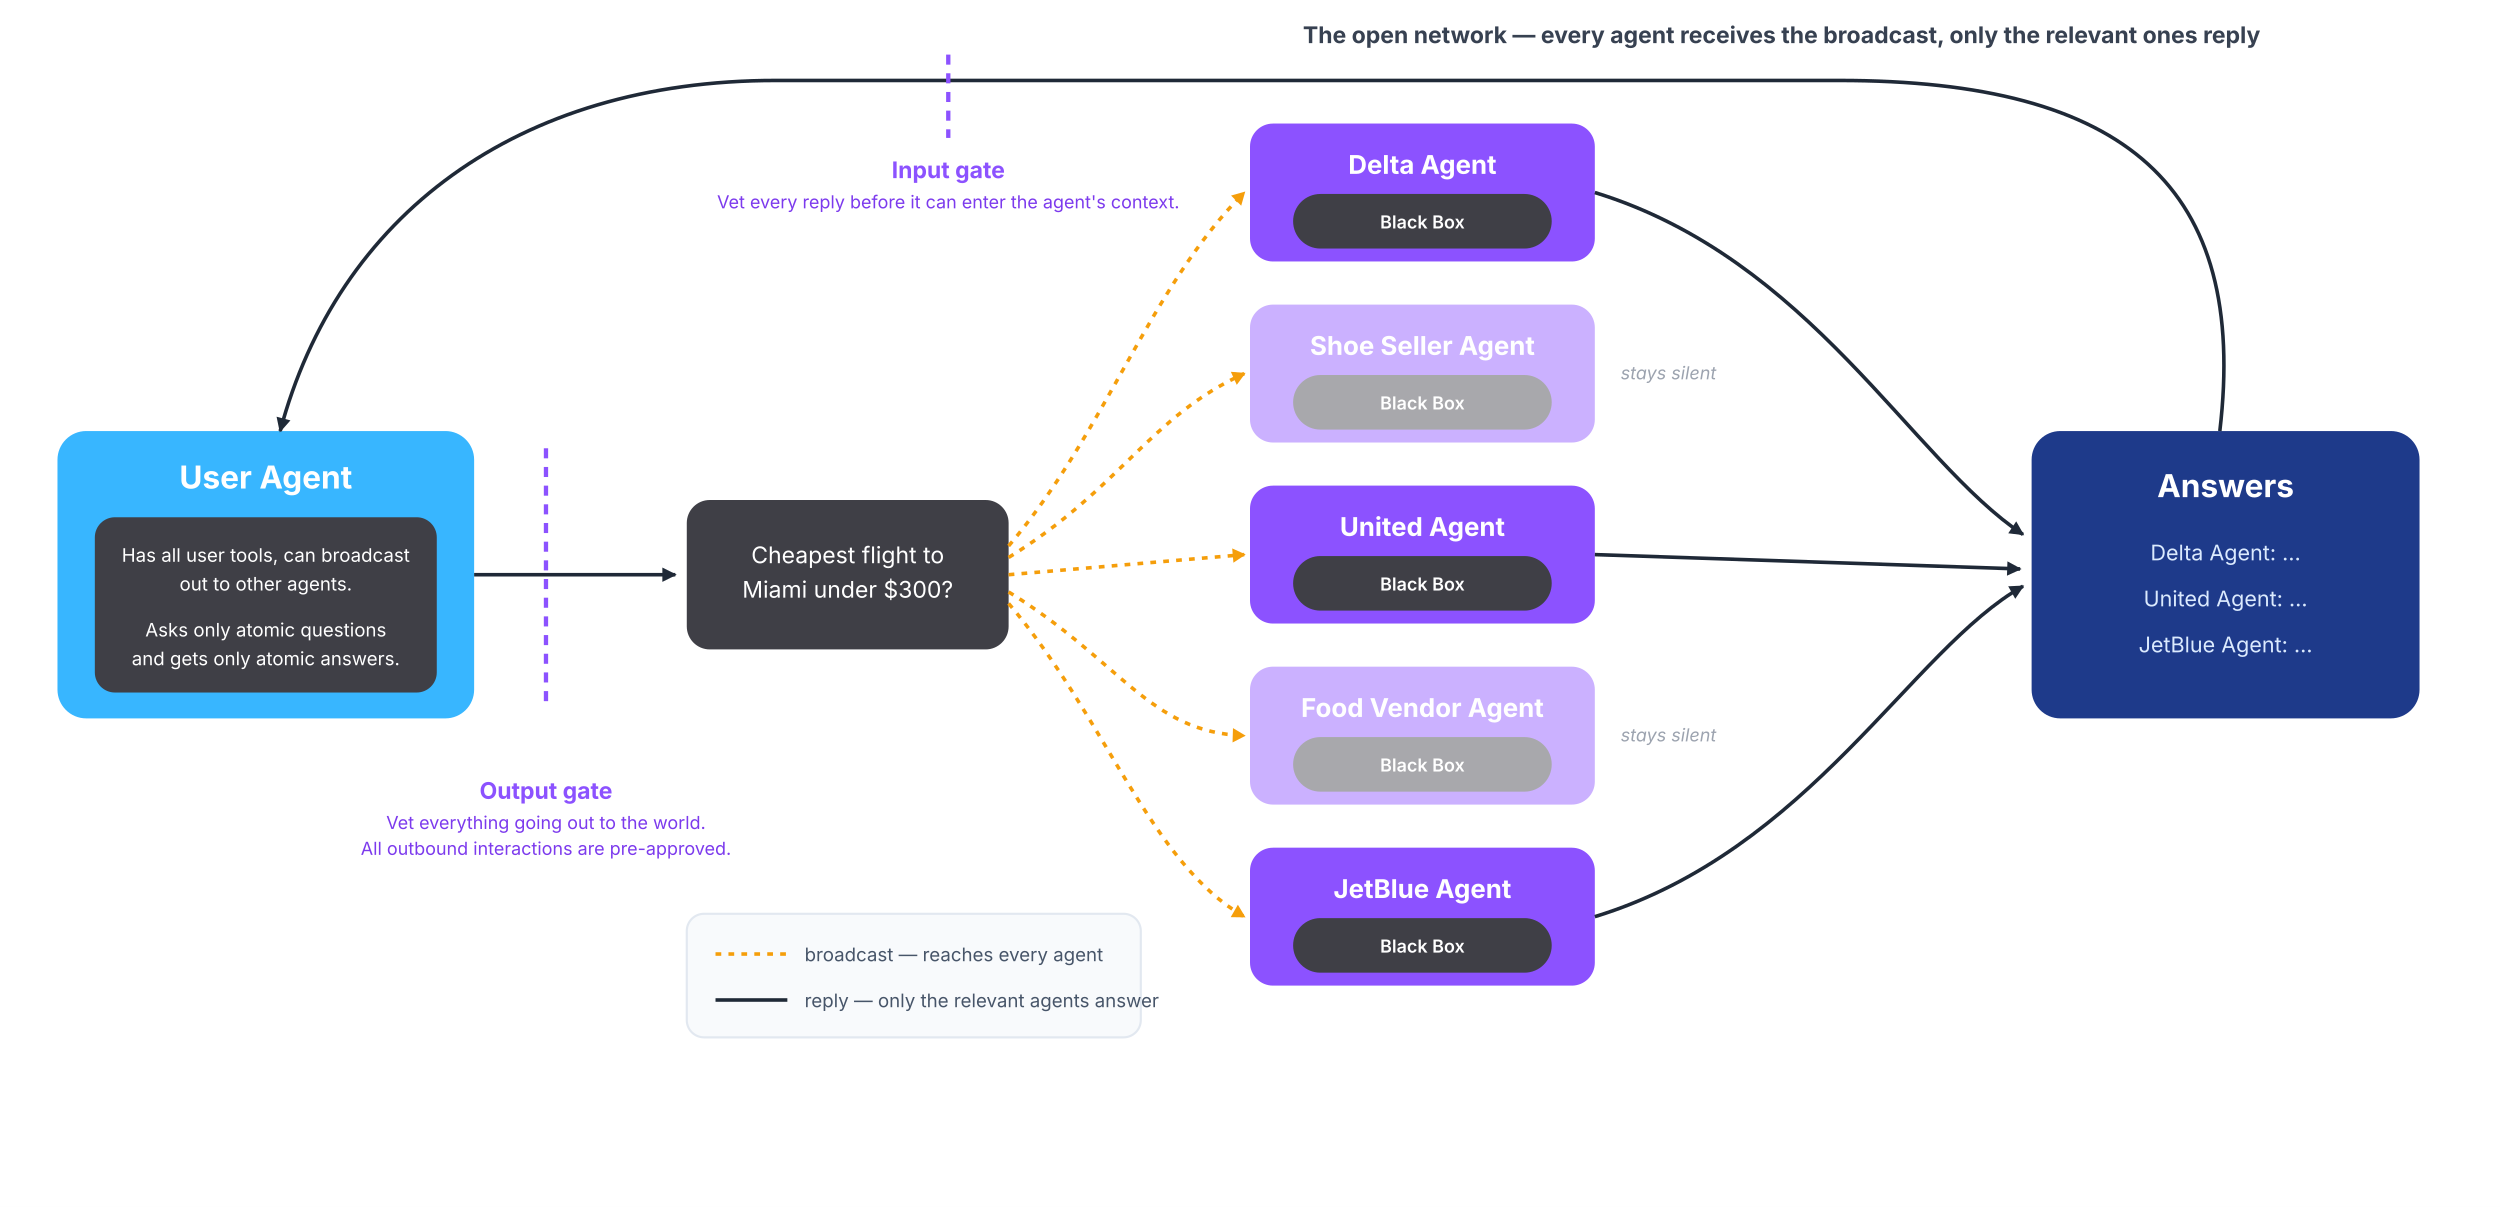
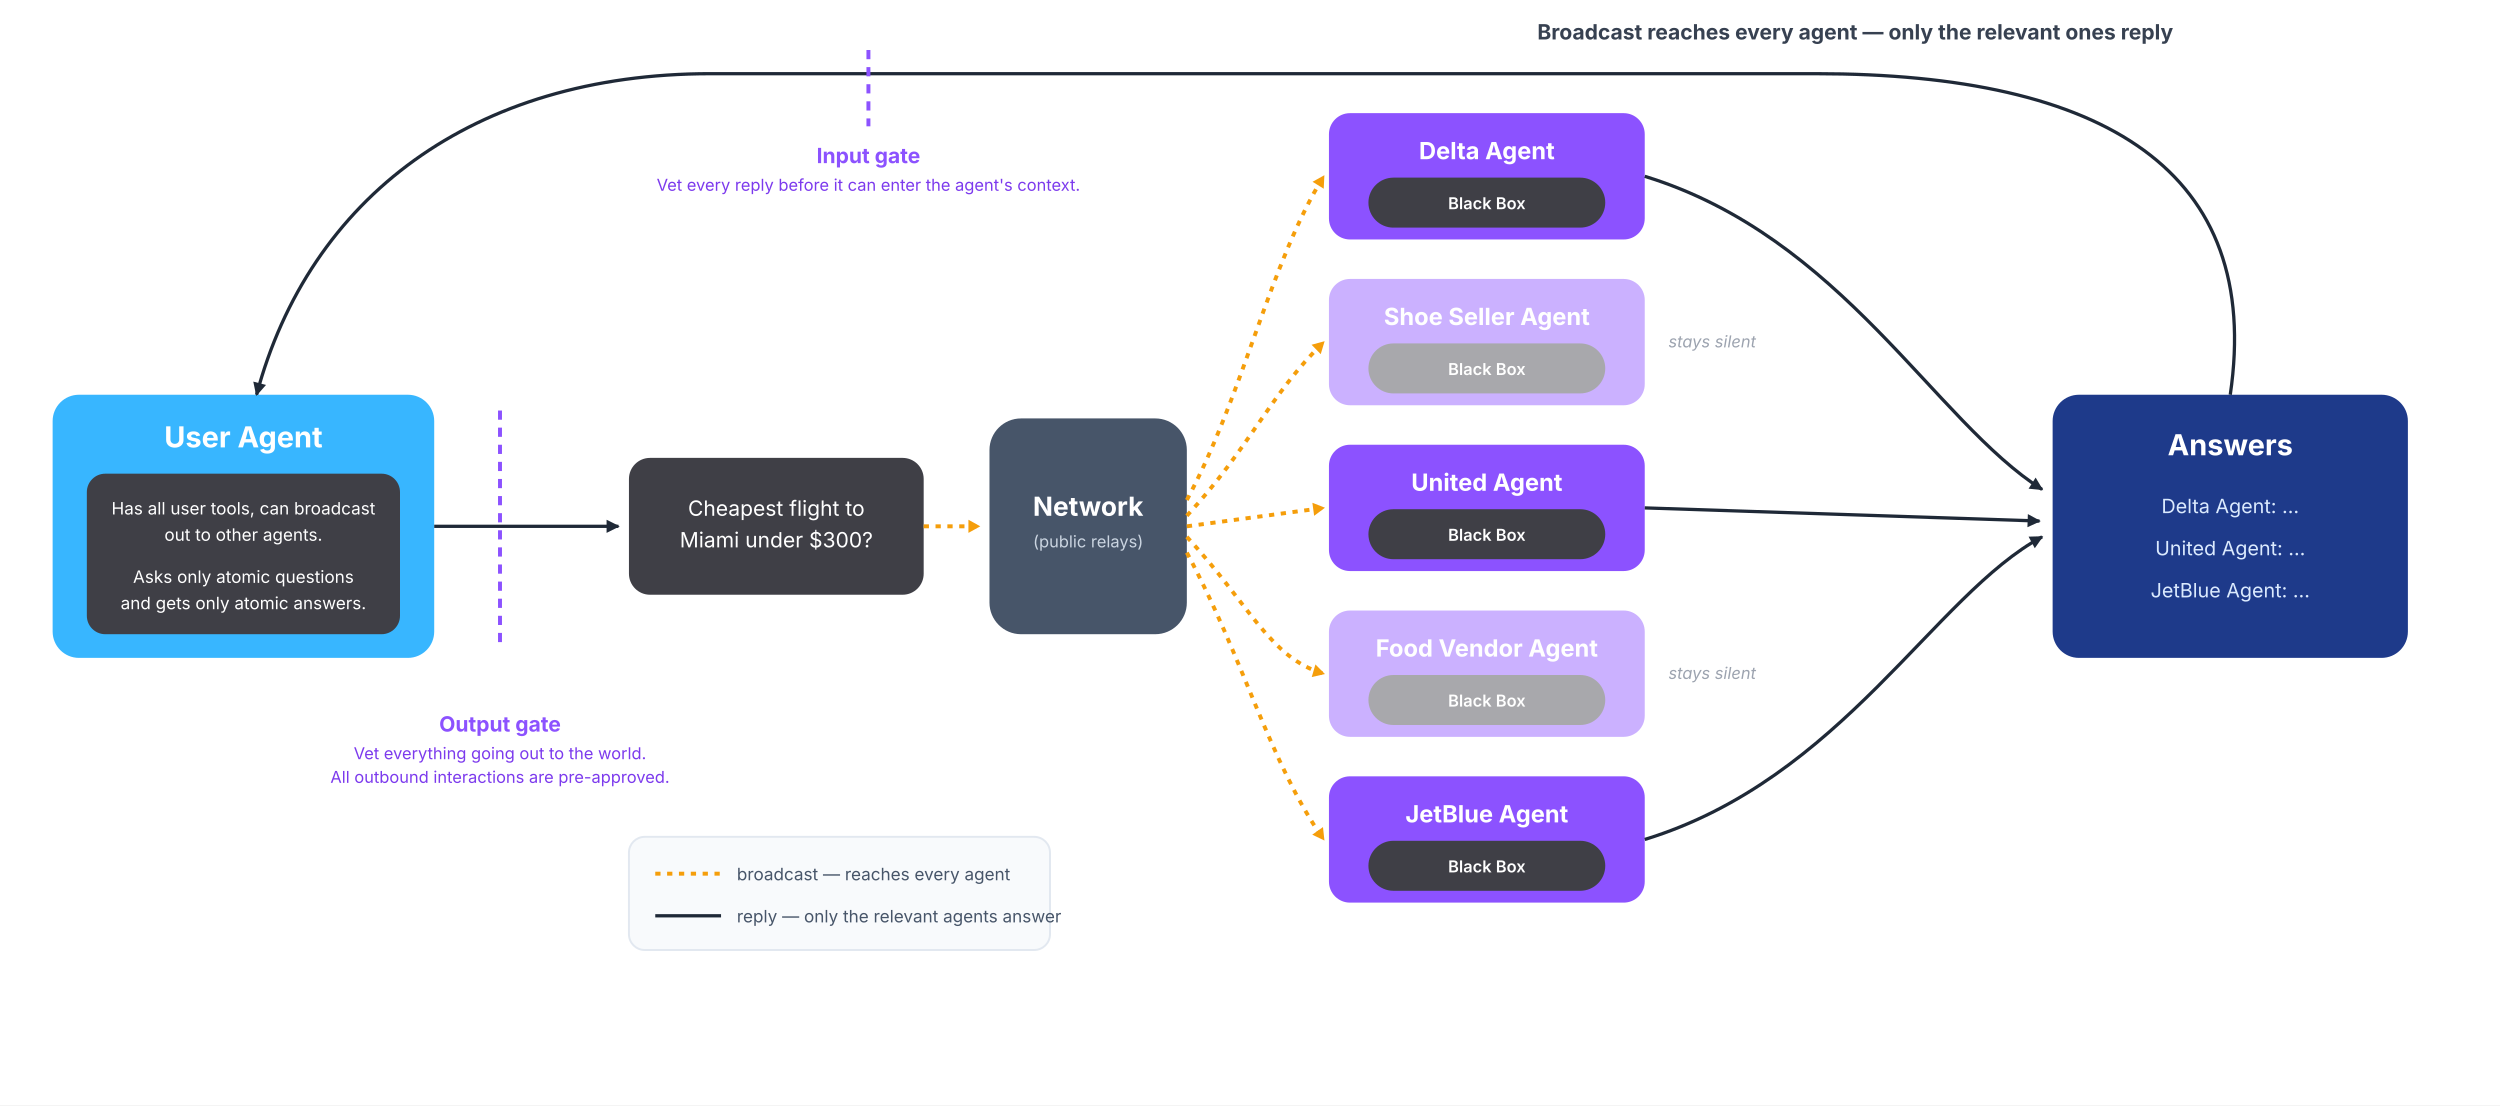
- <svg xmlns="http://www.w3.org/2000/svg" viewBox="0 0 1740 840" font-family="Inter, Helvetica, Arial, sans-serif">
+ <svg xmlns="http://www.w3.org/2000/svg" viewBox="0 0 1900 840" font-family="Inter, Helvetica, Arial, sans-serif">
  <defs>
    <marker id="arrow" markerWidth="12" markerHeight="12" refX="9" refY="5" orient="auto" markerUnits="userSpaceOnUse">
      <path d="M0,0 L10,5 L0,10 z" fill="#1f2937" />
    </marker>
-     <marker id="arrowGray" markerWidth="11" markerHeight="11" refX="8" refY="5" orient="auto" markerUnits="userSpaceOnUse">
+     <marker id="arrowAmber" markerWidth="11" markerHeight="11" refX="8" refY="5" orient="auto" markerUnits="userSpaceOnUse">
      <path d="M0,0 L9,5 L0,10 z" fill="#f59e0b" />
    </marker>
  </defs>
-   <rect x="0" y="0" width="1740" height="840" fill="#ffffff" />
-   <text x="1240" y="30" text-anchor="middle" font-size="16" font-weight="700" fill="#374151">The open network — every agent receives the broadcast, only the relevant ones reply</text>
+   <rect x="0" y="0" width="1900" height="840" fill="#ffffff" />
+   <text x="1410" y="30" text-anchor="middle" font-size="16" font-weight="700" fill="#374151">Broadcast reaches every agent — only the relevant ones reply</text>
  <rect x="40" y="300" width="290" height="200" rx="20" fill="#38b6ff" />
  <text x="185" y="340" text-anchor="middle" font-size="22" font-weight="700" fill="#ffffff">User Agent</text>
  <rect x="66" y="360" width="238" height="122" rx="14" fill="#3f3f46" />
  <text x="185" y="391" text-anchor="middle" font-size="13" fill="#ffffff">Has all user tools, can broadcast</text>
  <text x="185" y="411" text-anchor="middle" font-size="13" fill="#ffffff">out to other agents.</text>
  <text x="185" y="443" text-anchor="middle" font-size="13" fill="#ffffff">Asks only atomic questions</text>
  <text x="185" y="463" text-anchor="middle" font-size="13" fill="#ffffff">and gets only atomic answers.</text>
  <line x1="330" y1="400" x2="470" y2="400" stroke="#1f2937" stroke-width="2.5" marker-end="url(#arrow)" />
  <line x1="380" y1="312" x2="380" y2="488" stroke="#8c52ff" stroke-width="3" stroke-dasharray="7 6" />
  <text x="380" y="556" text-anchor="middle" font-size="16" font-weight="700" fill="#8c52ff">Output gate</text>
  <text x="380" y="577" text-anchor="middle" font-size="12.5" fill="#7c3aed">Vet everything going out to the world.</text>
  <text x="380" y="595" text-anchor="middle" font-size="12.5" fill="#7c3aed">All outbound interactions are pre-approved.</text>
  <rect x="478" y="348" width="224" height="104" rx="16" fill="#3f3f46" />
  <text x="590" y="392" text-anchor="middle" font-size="16" fill="#ffffff">Cheapest flight to</text>
  <text x="590" y="416" text-anchor="middle" font-size="16" fill="#ffffff">Miami under $300?</text>
-   <path d="M 702 380 C 770 300, 800 200, 866 134" fill="none" stroke="#f59e0b" stroke-width="2.5" stroke-dasharray="4 5" marker-end="url(#arrowGray)" />
-   <path d="M 702 388 C 780 340, 800 290, 866 260" fill="none" stroke="#f59e0b" stroke-width="2.5" stroke-dasharray="4 5" marker-end="url(#arrowGray)" />
-   <path d="M 702 400 L 866 386" fill="none" stroke="#f59e0b" stroke-width="2.5" stroke-dasharray="4 5" marker-end="url(#arrowGray)" />
-   <path d="M 702 412 C 780 460, 800 510, 866 512" fill="none" stroke="#f59e0b" stroke-width="2.5" stroke-dasharray="4 5" marker-end="url(#arrowGray)" />
-   <path d="M 702 420 C 770 500, 800 600, 866 638" fill="none" stroke="#f59e0b" stroke-width="2.5" stroke-dasharray="4 5" marker-end="url(#arrowGray)" />
-   <rect x="870" y="86" width="240" height="96" rx="16" fill="#8c52ff" />
-   <text x="990" y="121" text-anchor="middle" font-size="18" font-weight="700" fill="#ffffff">Delta Agent</text>
-   <rect x="900" y="135" width="180" height="38" rx="19" fill="#3f3f46" />
-   <text x="990" y="159" text-anchor="middle" font-size="12.5" font-weight="600" fill="#ffffff">Black Box</text>
+   <line x1="702" y1="400" x2="744" y2="400" stroke="#f59e0b" stroke-width="3" stroke-dasharray="4 5" marker-end="url(#arrowAmber)" />
+   <rect x="752" y="318" width="150" height="164" rx="24" fill="#475569" />
+   <text x="827" y="392" text-anchor="middle" font-size="20" font-weight="700" fill="#ffffff">Network</text>
+   <text x="827" y="416" text-anchor="middle" font-size="12.5" fill="#cbd5e1">(public relays)</text>
+   <path d="M 902 380 C 945 300, 965 200, 1006 134" fill="none" stroke="#f59e0b" stroke-width="3" stroke-dasharray="4 5" marker-end="url(#arrowAmber)" />
+   <path d="M 902 392 C 950 340, 965 300, 1006 260" fill="none" stroke="#f59e0b" stroke-width="3" stroke-dasharray="4 5" marker-end="url(#arrowAmber)" />
+   <path d="M 902 400 L 1006 386" fill="none" stroke="#f59e0b" stroke-width="3" stroke-dasharray="4 5" marker-end="url(#arrowAmber)" />
+   <path d="M 902 408 C 950 460, 965 500, 1006 512" fill="none" stroke="#f59e0b" stroke-width="3" stroke-dasharray="4 5" marker-end="url(#arrowAmber)" />
+   <path d="M 902 420 C 945 500, 965 580, 1006 638" fill="none" stroke="#f59e0b" stroke-width="3" stroke-dasharray="4 5" marker-end="url(#arrowAmber)" />
+   <rect x="1010" y="86" width="240" height="96" rx="16" fill="#8c52ff" />
+   <text x="1130" y="121" text-anchor="middle" font-size="18" font-weight="700" fill="#ffffff">Delta Agent</text>
+   <rect x="1040" y="135" width="180" height="38" rx="19" fill="#3f3f46" />
+   <text x="1130" y="159" text-anchor="middle" font-size="12.5" font-weight="600" fill="#ffffff">Black Box</text>
  <g opacity="0.45">
-     <rect x="870" y="212" width="240" height="96" rx="16" fill="#8c52ff" />
-     <text x="990" y="247" text-anchor="middle" font-size="18" font-weight="700" fill="#ffffff">Shoe Seller Agent</text>
-     <rect x="900" y="261" width="180" height="38" rx="19" fill="#3f3f46" />
-     <text x="990" y="285" text-anchor="middle" font-size="12.5" font-weight="600" fill="#ffffff">Black Box</text>
+     <rect x="1010" y="212" width="240" height="96" rx="16" fill="#8c52ff" />
+     <text x="1130" y="247" text-anchor="middle" font-size="18" font-weight="700" fill="#ffffff">Shoe Seller Agent</text>
+     <rect x="1040" y="261" width="180" height="38" rx="19" fill="#3f3f46" />
+     <text x="1130" y="285" text-anchor="middle" font-size="12.5" font-weight="600" fill="#ffffff">Black Box</text>
  </g>
-   <text x="1128" y="264" font-size="12.5" font-style="italic" fill="#9ca3af">stays silent</text>
-   <rect x="870" y="338" width="240" height="96" rx="16" fill="#8c52ff" />
-   <text x="990" y="373" text-anchor="middle" font-size="18" font-weight="700" fill="#ffffff">United Agent</text>
-   <rect x="900" y="387" width="180" height="38" rx="19" fill="#3f3f46" />
-   <text x="990" y="411" text-anchor="middle" font-size="12.5" font-weight="600" fill="#ffffff">Black Box</text>
+   <text x="1268" y="264" font-size="12.5" font-style="italic" fill="#9ca3af">stays silent</text>
+   <rect x="1010" y="338" width="240" height="96" rx="16" fill="#8c52ff" />
+   <text x="1130" y="373" text-anchor="middle" font-size="18" font-weight="700" fill="#ffffff">United Agent</text>
+   <rect x="1040" y="387" width="180" height="38" rx="19" fill="#3f3f46" />
+   <text x="1130" y="411" text-anchor="middle" font-size="12.5" font-weight="600" fill="#ffffff">Black Box</text>
  <g opacity="0.45">
-     <rect x="870" y="464" width="240" height="96" rx="16" fill="#8c52ff" />
-     <text x="990" y="499" text-anchor="middle" font-size="18" font-weight="700" fill="#ffffff">Food Vendor Agent</text>
-     <rect x="900" y="513" width="180" height="38" rx="19" fill="#3f3f46" />
-     <text x="990" y="537" text-anchor="middle" font-size="12.5" font-weight="600" fill="#ffffff">Black Box</text>
+     <rect x="1010" y="464" width="240" height="96" rx="16" fill="#8c52ff" />
+     <text x="1130" y="499" text-anchor="middle" font-size="18" font-weight="700" fill="#ffffff">Food Vendor Agent</text>
+     <rect x="1040" y="513" width="180" height="38" rx="19" fill="#3f3f46" />
+     <text x="1130" y="537" text-anchor="middle" font-size="12.5" font-weight="600" fill="#ffffff">Black Box</text>
  </g>
-   <text x="1128" y="516" font-size="12.5" font-style="italic" fill="#9ca3af">stays silent</text>
-   <rect x="870" y="590" width="240" height="96" rx="16" fill="#8c52ff" />
-   <text x="990" y="625" text-anchor="middle" font-size="18" font-weight="700" fill="#ffffff">JetBlue Agent</text>
-   <rect x="900" y="639" width="180" height="38" rx="19" fill="#3f3f46" />
-   <text x="990" y="663" text-anchor="middle" font-size="12.5" font-weight="600" fill="#ffffff">Black Box</text>
-   <path d="M 1110 134 C 1260 180, 1330 320, 1408 372" fill="none" stroke="#1f2937" stroke-width="2.5" marker-end="url(#arrow)" />
-   <path d="M 1110 386 L 1406 396" fill="none" stroke="#1f2937" stroke-width="2.5" marker-end="url(#arrow)" />
-   <path d="M 1110 638 C 1260 592, 1330 452, 1408 408" fill="none" stroke="#1f2937" stroke-width="2.5" marker-end="url(#arrow)" />
-   <rect x="1414" y="300" width="270" height="200" rx="20" fill="#1e3a8a" />
-   <text x="1549" y="346" text-anchor="middle" font-size="22" font-weight="700" fill="#ffffff">Answers</text>
-   <text x="1549" y="390" text-anchor="middle" font-size="15" fill="#dbeafe">Delta Agent: …</text>
-   <text x="1549" y="422" text-anchor="middle" font-size="15" fill="#dbeafe">United Agent: …</text>
-   <text x="1549" y="454" text-anchor="middle" font-size="15" fill="#dbeafe">JetBlue Agent: …</text>
-   <rect x="478" y="636" width="316" height="86" rx="12" fill="#f8fafc" stroke="#e2e8f0" stroke-width="1.5" />
-   <line x1="498" y1="664" x2="548" y2="664" stroke="#f59e0b" stroke-width="2.5" stroke-dasharray="4 5" />
+   <text x="1268" y="516" font-size="12.5" font-style="italic" fill="#9ca3af">stays silent</text>
+   <rect x="1010" y="590" width="240" height="96" rx="16" fill="#8c52ff" />
+   <text x="1130" y="625" text-anchor="middle" font-size="18" font-weight="700" fill="#ffffff">JetBlue Agent</text>
+   <rect x="1040" y="639" width="180" height="38" rx="19" fill="#3f3f46" />
+   <text x="1130" y="663" text-anchor="middle" font-size="12.5" font-weight="600" fill="#ffffff">Black Box</text>
+   <path d="M 1250 134 C 1400 180, 1470 320, 1552 372" fill="none" stroke="#1f2937" stroke-width="2.5" marker-end="url(#arrow)" />
+   <path d="M 1250 386 L 1550 396" fill="none" stroke="#1f2937" stroke-width="2.5" marker-end="url(#arrow)" />
+   <path d="M 1250 638 C 1400 592, 1470 452, 1552 408" fill="none" stroke="#1f2937" stroke-width="2.5" marker-end="url(#arrow)" />
+   <rect x="1560" y="300" width="270" height="200" rx="20" fill="#1e3a8a" />
+   <text x="1695" y="346" text-anchor="middle" font-size="22" font-weight="700" fill="#ffffff">Answers</text>
+   <text x="1695" y="390" text-anchor="middle" font-size="15" fill="#dbeafe">Delta Agent: …</text>
+   <text x="1695" y="422" text-anchor="middle" font-size="15" fill="#dbeafe">United Agent: …</text>
+   <text x="1695" y="454" text-anchor="middle" font-size="15" fill="#dbeafe">JetBlue Agent: …</text>
+   <rect x="478" y="636" width="320" height="86" rx="12" fill="#f8fafc" stroke="#e2e8f0" stroke-width="1.5" />
+   <line x1="498" y1="664" x2="548" y2="664" stroke="#f59e0b" stroke-width="3" stroke-dasharray="4 5" />
  <text x="560" y="669" font-size="13" fill="#475569">broadcast — reaches every agent</text>
  <line x1="498" y1="696" x2="548" y2="696" stroke="#1f2937" stroke-width="2.5" />
  <text x="560" y="701" font-size="13" fill="#475569">reply — only the relevant agents answer</text>
-   <path d="M 1545 300 C 1565 130, 1480 56, 1280 56 L 540 56 C 360 56, 235 150, 195 300" fill="none" stroke="#1f2937" stroke-width="2.5" marker-end="url(#arrow)" />
+   <path d="M 1695 300 C 1720 130, 1600 56, 1380 56 L 540 56 C 360 56, 235 150, 195 300" fill="none" stroke="#1f2937" stroke-width="2.5" marker-end="url(#arrow)" />
  <line x1="660" y1="38" x2="660" y2="96" stroke="#8c52ff" stroke-width="3" stroke-dasharray="7 6" />
  <text x="660" y="124" text-anchor="middle" font-size="16" font-weight="700" fill="#8c52ff">Input gate</text>
  <text x="660" y="145" text-anchor="middle" font-size="12.5" fill="#7c3aed">Vet every reply before it can enter the agent's context.</text>
</svg>
